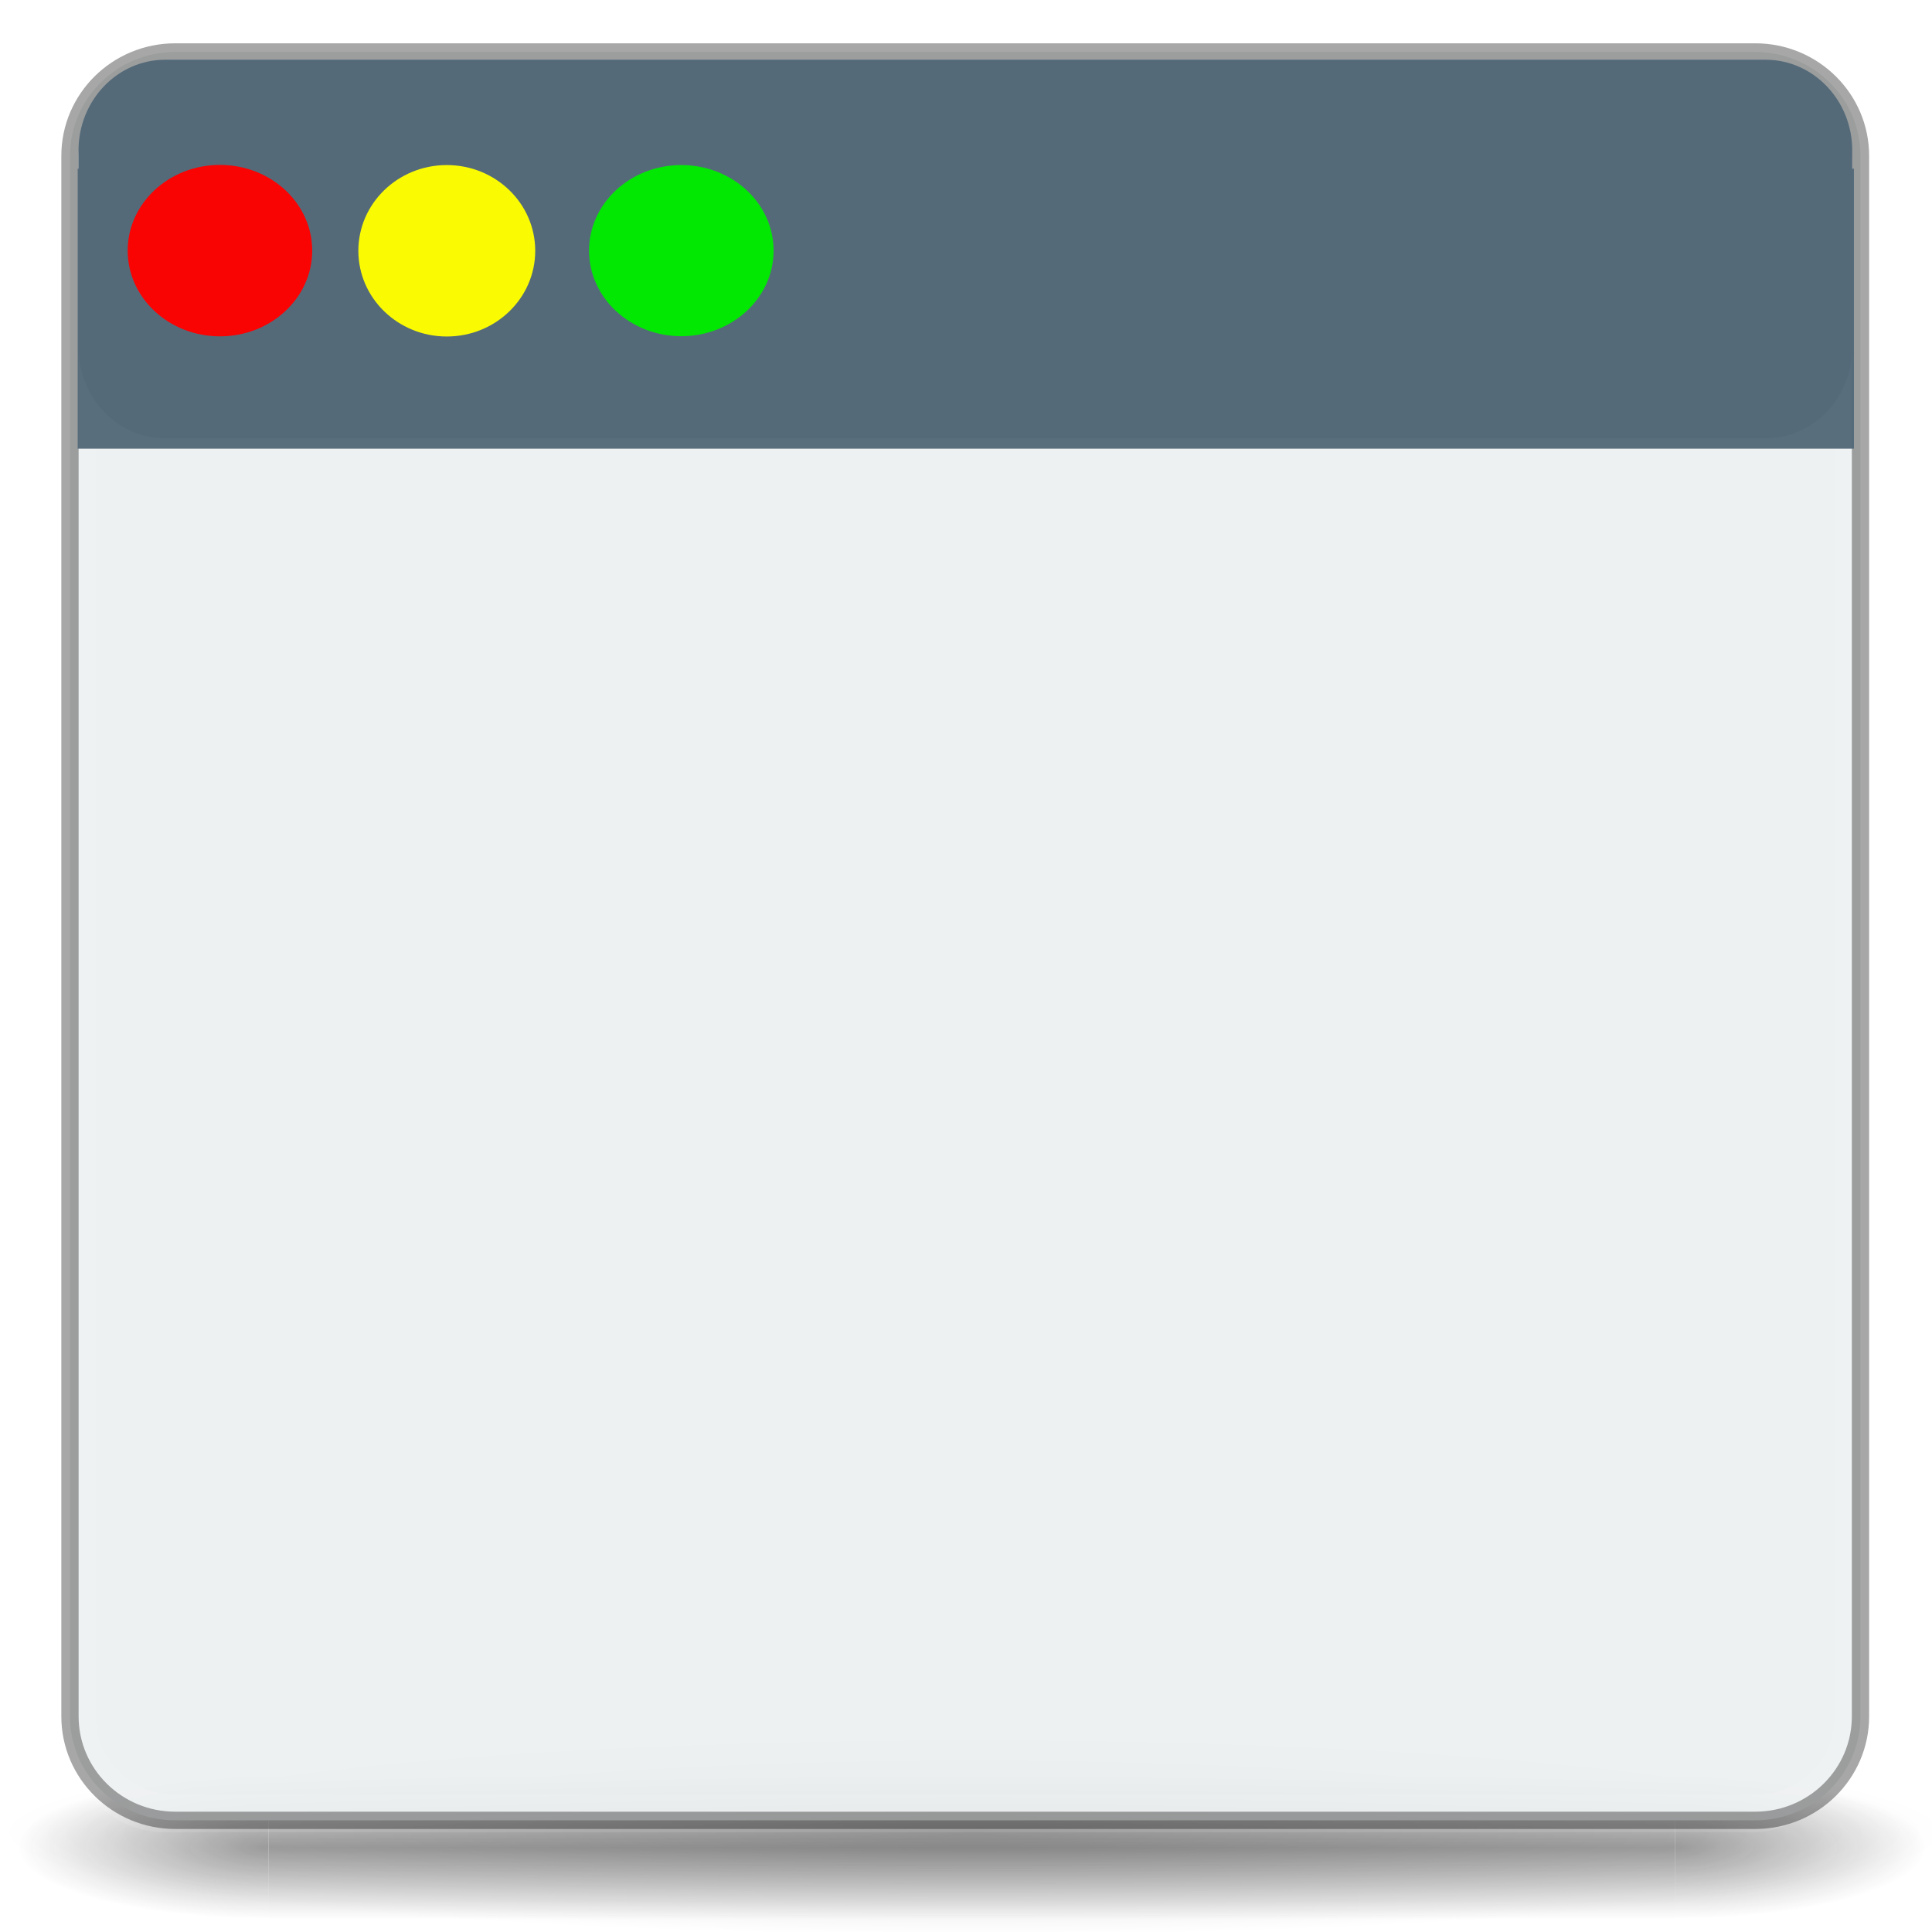
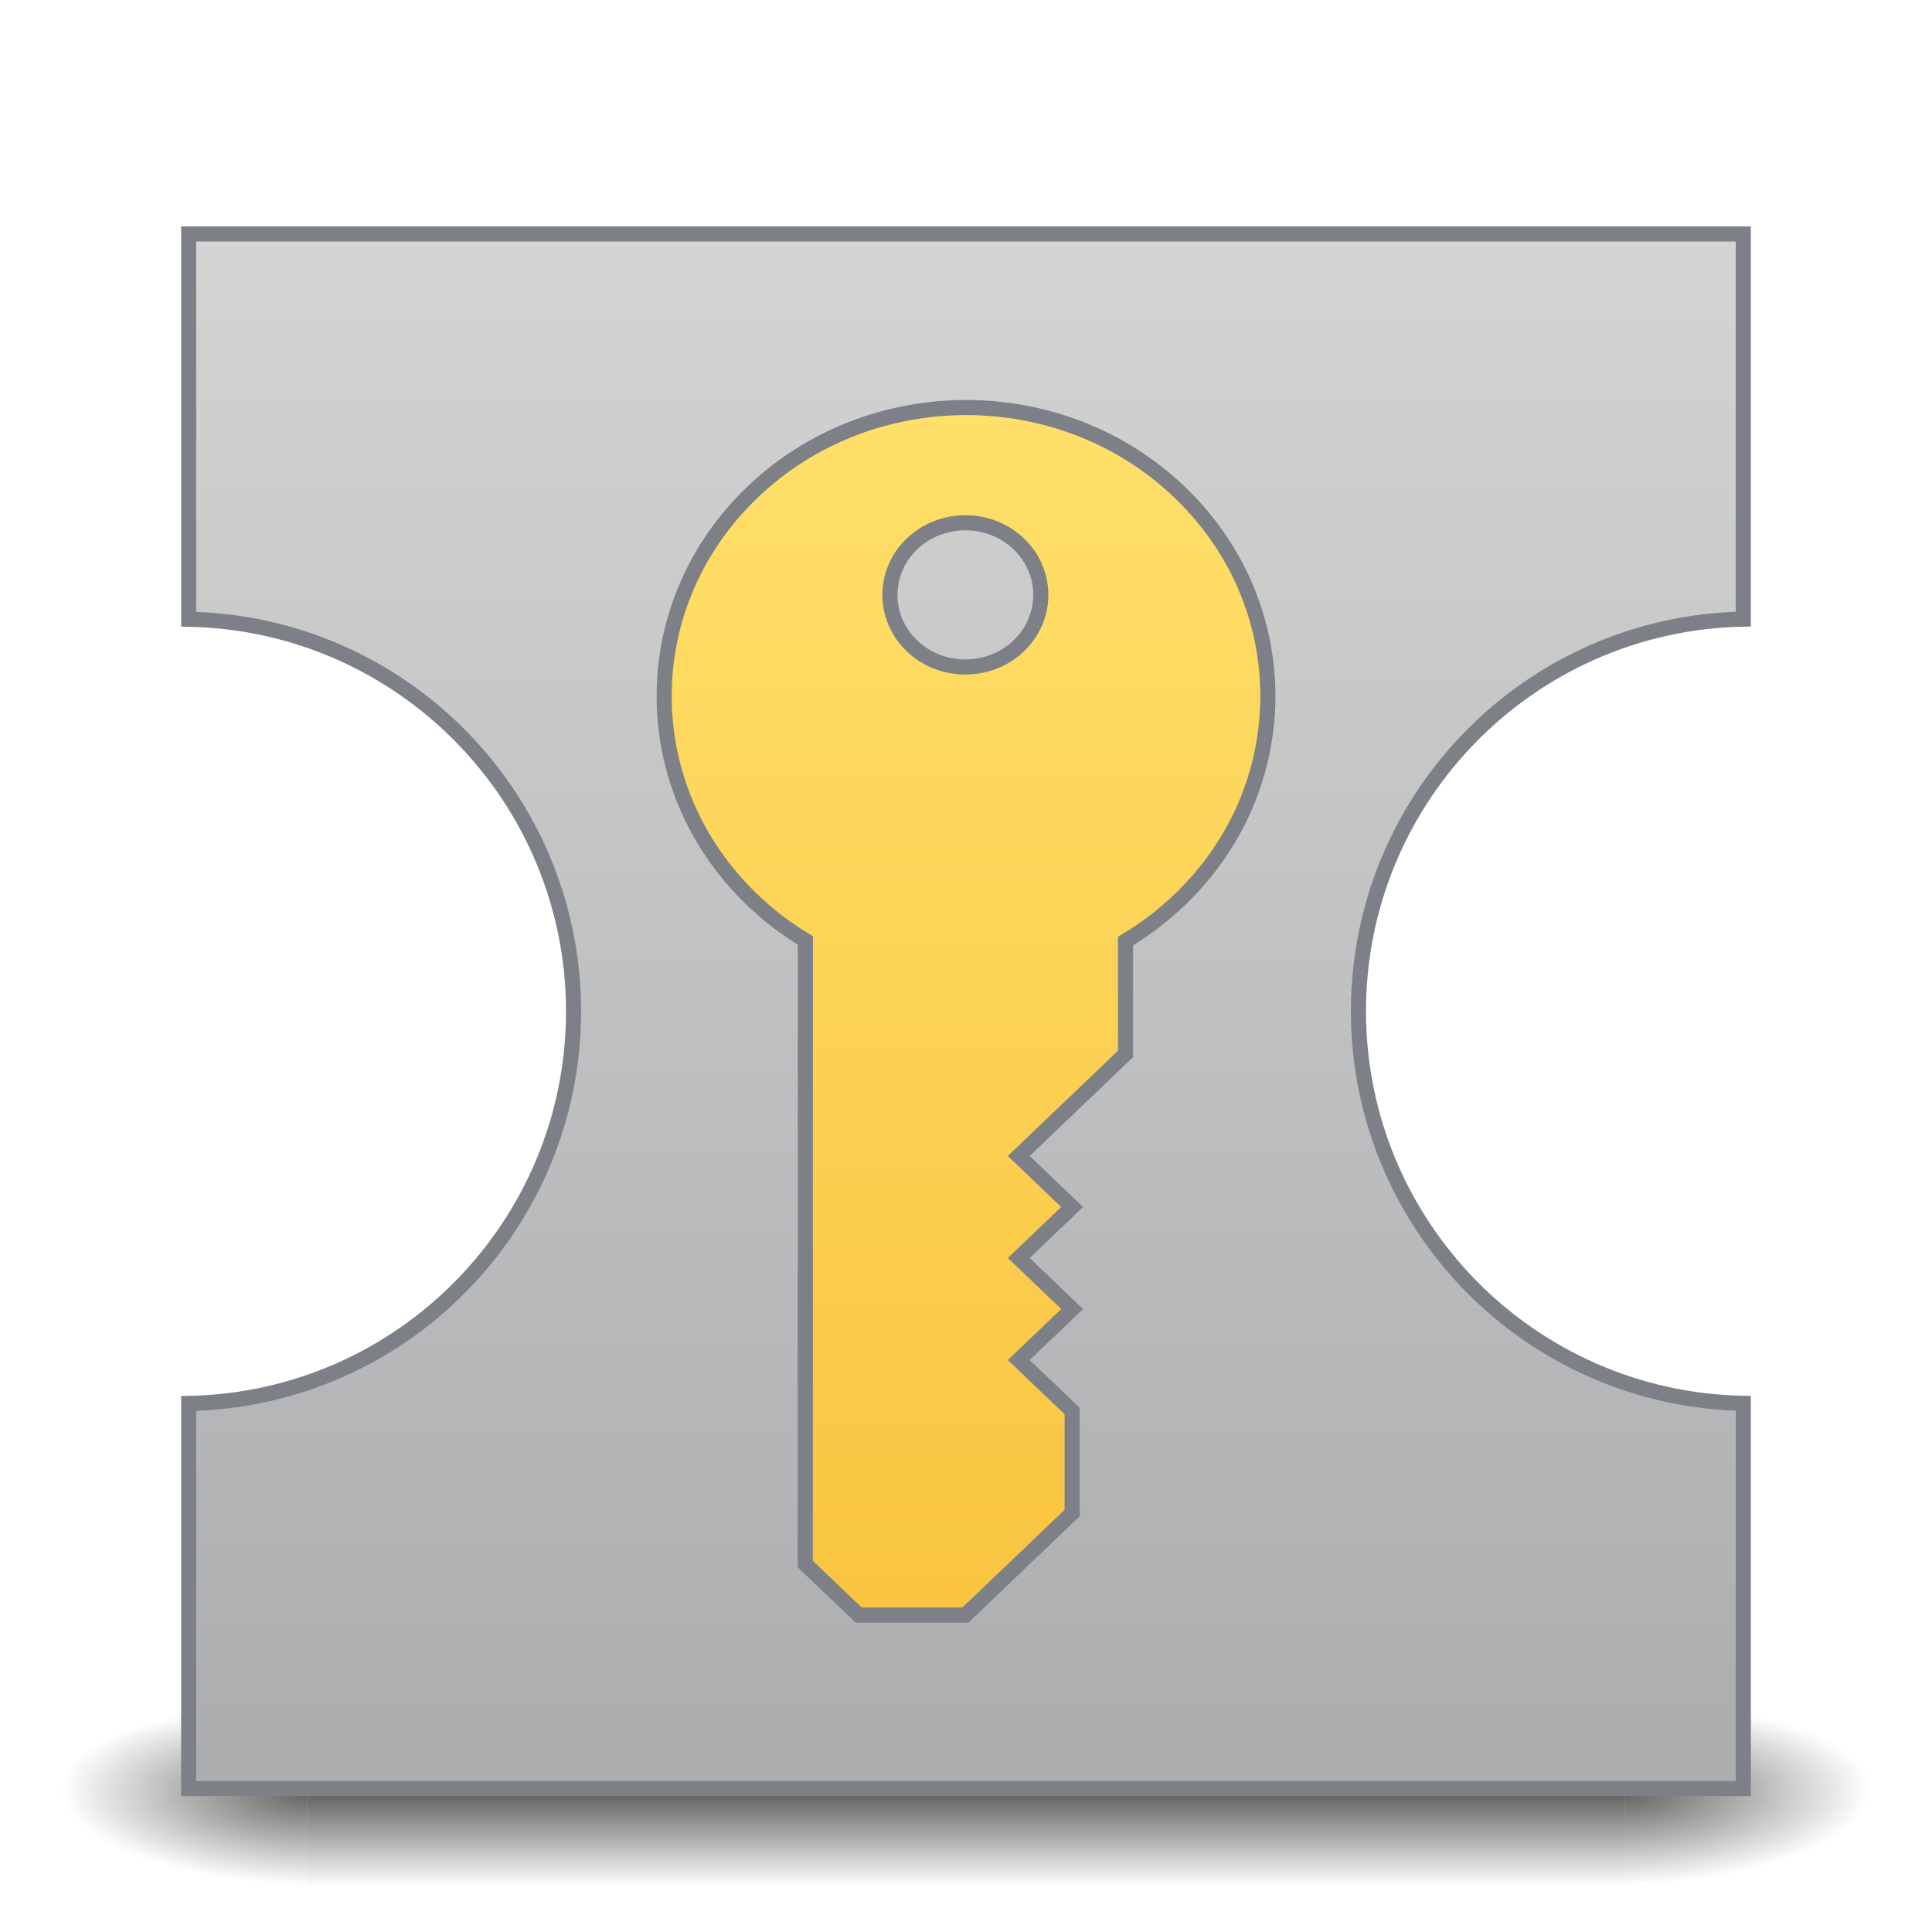
- <svg xmlns="http://www.w3.org/2000/svg" xmlns:xlink="http://www.w3.org/1999/xlink" id="svg4113" height="128" width="128" version="1.1">
-   <defs id="defs4115">
-     <linearGradient gradientTransform="matrix(2.72973,0,0,2.72973,-1.513518,1.488321)" gradientUnits="userSpaceOnUse" xlink:href="#linearGradient3924" id="linearGradient4136" y2="43" x2="24" y1="5" x1="24" />
-     <linearGradient id="linearGradient3924">
-       <stop offset="0" style="stop-color:#ffffff;stop-opacity:1" id="stop3926" />
-       <stop offset="0.063" style="stop-color:#ffffff;stop-opacity:0.235" id="stop3928" />
-       <stop offset="0.951" style="stop-color:#ffffff;stop-opacity:0.157" id="stop3930" />
-       <stop offset="1" style="stop-color:#ffffff;stop-opacity:0.392" id="stop3932" />
+ <svg xmlns="http://www.w3.org/2000/svg" xmlns:xlink="http://www.w3.org/1999/xlink" width="128" height="128" viewBox="0 0 128 128" id="svg5545" version="1.1">
+   <defs id="defs5547">
+     <linearGradient id="linearGradient4162">
+       <stop style="stop-color:#f9c440;stop-opacity:1;" offset="0" id="stop4164" />
+       <stop style="stop-color:#ffe16b;stop-opacity:1" offset="1" id="stop4166" />
    </linearGradient>
-     <radialGradient gradientTransform="matrix(0,24.13962,-29.63575,0,361.2812,-204.7268)" gradientUnits="userSpaceOnUse" xlink:href="#linearGradient2867-449-88-871-390-598-476-591-434-148-57-177-8-3-3-6-4-8-8-8-5-7-8" id="radialGradient3936-3" fy="9.957" fx="7.118" r="8.933" cy="9.957" cx="7.118" />
-     <linearGradient id="linearGradient2867-449-88-871-390-598-476-591-434-148-57-177-8-3-3-6-4-8-8-8-5-7-8">
-       <stop offset="0" style="stop-color:#404648;stop-opacity:1" id="stop3750-1-0-7-6-6-1-3-9-3-9-2" />
-       <stop offset="1" style="stop-color:#0c1011;stop-opacity:1" id="stop3754-1-8-5-2-7-6-7-1-9-1-0" />
+     <linearGradient id="linearGradient4151">
+       <stop style="stop-color:#abacae;stop-opacity:1;" offset="0" id="stop4153" />
+       <stop style="stop-color:#d4d4d4;stop-opacity:1" offset="1" id="stop4155" />
    </linearGradient>
-     <radialGradient gradientTransform="matrix(2.003784,0,0,1.4,27.98813,-17.4)" gradientUnits="userSpaceOnUse" xlink:href="#linearGradient3688-166-749-5" id="radialGradient4093" fy="43.5" fx="4.993" r="2.5" cy="43.5" cx="4.993" />
-     <linearGradient id="linearGradient3688-166-749-5">
-       <stop offset="0" style="stop-color:#181818;stop-opacity:1" id="stop2883-0" />
-       <stop offset="1" style="stop-color:#181818;stop-opacity:0" id="stop2885-5" />
+     <linearGradient id="linearGradient8378">
+       <stop style="stop-color:#000000;stop-opacity:1;" offset="0" id="stop8380" />
+       <stop id="stop8386" offset="0.5" style="stop-color:#000000;stop-opacity:0.502" />
+       <stop style="stop-color:#000000;stop-opacity:0;" offset="1" id="stop8382" />
    </linearGradient>
-     <radialGradient gradientTransform="matrix(2.003784,0,0,1.4,-20.01187,-104.4)" gradientUnits="userSpaceOnUse" xlink:href="#linearGradient3688-464-309-8" id="radialGradient4095" fy="43.5" fx="4.993" r="2.5" cy="43.5" cx="4.993" />
-     <linearGradient id="linearGradient3688-464-309-8">
-       <stop offset="0" style="stop-color:#181818;stop-opacity:1" id="stop2889-9" />
-       <stop offset="1" style="stop-color:#181818;stop-opacity:0" id="stop2891-4" />
+     <linearGradient id="linearGradient8366">
+       <stop style="stop-color:#000000;stop-opacity:0" offset="0" id="stop8368" />
+       <stop id="stop8374" offset="0.5" style="stop-color:#000000;stop-opacity:1" />
+       <stop style="stop-color:#000000;stop-opacity:0" offset="1" id="stop8370" />
    </linearGradient>
-     <linearGradient gradientUnits="userSpaceOnUse" xlink:href="#linearGradient3702-501-757-0" id="linearGradient4097" y2="39.999" x2="25.058" y1="47.028" x1="25.058" />
-     <linearGradient id="linearGradient3702-501-757-0">
-       <stop offset="0" style="stop-color:#181818;stop-opacity:0" id="stop2895-0" />
-       <stop offset="0.5" style="stop-color:#181818;stop-opacity:1" id="stop2897-2" />
-       <stop offset="1" style="stop-color:#181818;stop-opacity:0" id="stop2899-6" />
-     </linearGradient>
-     <linearGradient id="linearGradient3811">
-       <stop offset="0" style="stop-color:#000000;stop-opacity:1" id="stop3813" />
-       <stop offset="1" style="stop-color:#000000;stop-opacity:0" id="stop3815" />
-     </linearGradient>
-     <radialGradient gradientTransform="matrix(1.581305,0,0,0.1697883,71.2511,102.1321)" gradientUnits="userSpaceOnUse" xlink:href="#linearGradient3811" id="radialGradient4111" fy="93.468" fx="-4.029" r="35.338" cy="93.468" cx="-4.029" />
-     <linearGradient y2="12" x2="20" y1="-3" x1="10" gradientTransform="matrix(2.476929,0,0,4.434992,12.64418,51.23727)" gradientUnits="userSpaceOnUse" id="linearGradient3368-3" xlink:href="#linearGradient3880-3" />
-     <linearGradient id="linearGradient3880-3">
-       <stop id="stop3883-1" offset="0" style="stop-color:#ffffff;stop-opacity:1;" />
-       <stop id="stop3885-5" offset="1" style="stop-color:#ffffff;stop-opacity:0;" />
-     </linearGradient>
-     <linearGradient gradientTransform="matrix(2.723202,0,0,2.733057,-0.9638082,0.1516844)" gradientUnits="userSpaceOnUse" xlink:href="#linearGradient3924" id="linearGradient4136-3" y2="43" x2="24" y1="5" x1="24" />
-     <radialGradient gradientTransform="matrix(1.825574,0,0,0.1928924,71.86684,103.3599)" gradientUnits="userSpaceOnUse" xlink:href="#linearGradient3811" id="radialGradient4111-5" fy="93.468" fx="-4.029" r="35.338" cy="93.468" cx="-4.029" />
-     <radialGradient gradientTransform="matrix(2.003784,0,0,1.4,27.98813,-17.4)" gradientUnits="userSpaceOnUse" xlink:href="#linearGradient3688-166-749-5" id="radialGradient4093-9" fy="43.5" fx="4.993" r="2.5" cy="43.5" cx="4.993" />
-     <radialGradient gradientTransform="matrix(2.003784,0,0,1.4,-20.01187,-104.4)" gradientUnits="userSpaceOnUse" xlink:href="#linearGradient3688-166-749-5" id="radialGradient4095-8" fy="43.5" fx="4.993" r="2.5" cy="43.5" cx="4.993" />
-     <linearGradient gradientTransform="matrix(3.151399,0,0,3.101182,-12.13796,-10.97907)" gradientUnits="userSpaceOnUse" xlink:href="#linearGradient3924" id="linearGradient4136-6" y2="43" x2="24" y1="5" x1="24" />
-     <linearGradient gradientTransform="matrix(3.143863,0,0,3.104962,-11.50332,-12.49759)" gradientUnits="userSpaceOnUse" xlink:href="#linearGradient3924" id="linearGradient4136-3-1" y2="43" x2="24" y1="5" x1="24" />
+     <linearGradient xlink:href="#linearGradient8366" id="linearGradient8372" x1="69.341" y1="94.528" x2="82.353" y2="94.528" gradientUnits="userSpaceOnUse" gradientTransform="matrix(0.9222161,0,0,13.0701,-188.9474,-1171.491)" />
+     <radialGradient xlink:href="#linearGradient8378" id="radialGradient8384" cx="8.381" cy="108.455" fx="8.381" fy="108.455" r="17.635" gradientTransform="matrix(0.9209843,-0.0214685,0,0.3369382,99.99257,82.58518)" gradientUnits="userSpaceOnUse" />
+     <radialGradient xlink:href="#linearGradient8378" id="radialGradient8384-9" cx="8.381" cy="108.455" fx="8.381" fy="108.455" r="17.635" gradientTransform="matrix(0.9209843,-0.0214685,0,0.3369382,-28.00743,82.58518)" gradientUnits="userSpaceOnUse" />
+     <linearGradient xlink:href="#linearGradient4151" id="linearGradient4157" x1="21.927" y1="119.3" x2="21.927" y2="14.971" gradientUnits="userSpaceOnUse" />
+     <linearGradient xlink:href="#linearGradient4162" id="linearGradient4168" x1="61.985" y1="107.298" x2="61.985" y2="23.763" gradientUnits="userSpaceOnUse" />
  </defs>
-   <path d="m 129.024,121.389 a 64.512,6.816 0 0 1 -129.025,0 64.512,6.816 0 1 1 129.025,0 z" id="path3041" style="color:#000000;display:inline;overflow:visible;visibility:visible;opacity:0.2;fill:url(#radialGradient4111-5);fill-opacity:1;fill-rule:nonzero;stroke:none;stroke-width:1;marker:none;enable-background:accumulate" />
-   <g transform="matrix(3.161407,0,0,1.05125,-11.49156,77.71533)" id="g2036" style="display:inline">
-     <g transform="matrix(1.052632,0,0,1.285713,-1.263158,-13.42854)" id="g3712" style="opacity:0.4">
-       <rect width="5" height="7" x="38" y="40" id="rect2801" style="fill:url(#radialGradient4093-9);fill-opacity:1;stroke:none" />
-       <rect width="5" height="7" x="-10" y="-47" transform="scale(-1,-1)" id="rect3696" style="fill:url(#radialGradient4095-8);fill-opacity:1;stroke:none" />
-       <rect width="28" height="7" x="10" y="40" id="rect3700" style="fill:url(#linearGradient4097);fill-opacity:1;stroke:none" />
-     </g>
+   <g id="layer6">
+     <rect style="opacity:0.6;fill:url(#linearGradient8372);fill-opacity:1;fill-rule:nonzero;stroke:none;stroke-width:1;stroke-linecap:butt;stroke-linejoin:miter;stroke-miterlimit:4;stroke-dasharray:none;stroke-dashoffset:0;stroke-opacity:1" id="rect8356" width="12" height="87.273" x="-125" y="20.364" transform="matrix(0,-1,1,0,0,0)" />
+     <rect style="opacity:0.6;fill:url(#radialGradient8384);fill-opacity:1;fill-rule:nonzero;stroke:none;stroke-width:1;stroke-linecap:butt;stroke-linejoin:miter;stroke-miterlimit:4;stroke-dasharray:none;stroke-dashoffset:0;stroke-opacity:1" id="rect8376" width="16.364" height="12" x="107.636" y="113" />
+     <rect style="opacity:0.6;fill:url(#radialGradient8384-9);fill-opacity:1;fill-rule:nonzero;stroke:none;stroke-width:1;stroke-linecap:butt;stroke-linejoin:miter;stroke-miterlimit:4;stroke-dasharray:none;stroke-dashoffset:0;stroke-opacity:1" id="rect8376-6" width="16.364" height="12" x="-20.364" y="113" transform="scale(-1,1)" />
  </g>
-   <rect width="116.602" height="114.744" rx="5.772" ry="5.68" x="5.195" y="6.077" id="rect6741-7" style="opacity:0.3;fill:none;stroke:url(#linearGradient4136-6);stroke-width:1.145;stroke-linecap:round;stroke-linejoin:round;stroke-miterlimit:4;stroke-dasharray:none;stroke-dashoffset:0;stroke-opacity:1" />
-   <rect width="118.626" height="117.159" rx="6.973" ry="6.887" x="4.636" y="3.442" id="rect5505-21-3-5" style="color:#000000;display:inline;overflow:visible;visibility:visible;opacity:0.9;fill:#ecf0f1;fill-opacity:1;fill-rule:nonzero;stroke:none;stroke-width:1;marker:none;enable-background:accumulate" />
-   <rect width="116.323" height="114.884" rx="5.759" ry="5.687" x="5.788" y="4.58" id="rect6741-7-6" style="opacity:0.3;fill:none;stroke:url(#linearGradient4136-3-1);stroke-width:1.145;stroke-linecap:round;stroke-linejoin:round;stroke-miterlimit:4;stroke-dasharray:none;stroke-dashoffset:0;stroke-opacity:1" />
-   <rect width="118.626" height="117.159" rx="6.973" ry="6.887" x="4.636" y="3.442" id="rect5505-21-3-1-2" style="color:#000000;display:inline;overflow:visible;visibility:visible;opacity:0.7;fill:none;stroke:#000000;stroke-width:1.145;stroke-linecap:round;stroke-linejoin:round;stroke-miterlimit:4;stroke-dasharray:none;stroke-dashoffset:0;stroke-opacity:0.496;marker:none;enable-background:accumulate" />
-   <rect width="117.516" height="25.084" rx="5.748" ry="6.015" x="5.201" y="3.957" id="rect5505-21-3-5-3" style="color:#000000;display:inline;overflow:visible;visibility:visible;opacity:1;fill:#546a79;fill-opacity:1;fill-rule:nonzero;stroke:none;stroke-width:1;marker:none;enable-background:accumulate" />
-   <rect style="opacity:0.97;fill:#546a79;fill-opacity:1;fill-rule:nonzero;stroke:none;stroke-width:1.712;stroke-miterlimit:4;stroke-dasharray:none;stroke-opacity:0.496" id="rect4199" width="117.681" height="18.549" x="5.147" y="11.177" rx="0" ry="0" />
-   <ellipse style="opacity:0.97;fill:#ff0000;fill-opacity:1;fill-rule:nonzero;stroke:none;stroke-width:1.712;stroke-miterlimit:4;stroke-dasharray:none;stroke-opacity:0.496" id="path4203" cx="14.572" cy="16.605" rx="6.113" ry="5.679" />
-   <ellipse style="opacity:0.97;fill:#ffff00;fill-opacity:1;fill-rule:nonzero;stroke:none;stroke-width:1.712;stroke-miterlimit:4;stroke-dasharray:none;stroke-opacity:0.496" id="path4207" cx="29.601" cy="16.615" rx="5.859" ry="5.679" />
-   <ellipse style="opacity:0.97;fill:#00eb00;fill-opacity:1;fill-rule:nonzero;stroke:none;stroke-width:1.712;stroke-miterlimit:4;stroke-dasharray:none;stroke-opacity:0.496" id="path4209" cx="45.139" cy="16.605" rx="6.113" ry="5.669" />
+   <g id="layer2">
+     <rect style="fill:url(#linearGradient4168);fill-opacity:1;stroke-width:1;stroke-miterlimit:4;stroke-dasharray:none;stroke:none;stroke-opacity:1" id="rect4160" width="46.005" height="92.252" x="39.225" y="18.799" />
+   </g>
+   <g id="layer1" transform="translate(0,-924.3622)" style="display:inline">
+     <path style="opacity:1;fill:url(#linearGradient4157);fill-opacity:1;fill-rule:nonzero;stroke:#7e8087;stroke-width:1;stroke-linecap:butt;stroke-linejoin:miter;stroke-miterlimit:4;stroke-dasharray:none;stroke-dashoffset:0;stroke-opacity:1" d="m 12.5,15.5 0,24.76 0,0.766 C 26.654,41.298 37.989,52.843 38,67 37.993,81.16 26.657,92.71 12.5,92.982 l 0,0.758 0,24.76 103,0 0,-24.76 0,-0.766 C 101.346,92.702 90.011,81.157 90,67 c 0.007,-14.16 11.343,-25.71 25.5,-25.982 l 0,-0.758 L 115.5,15.5 Z M 63.998,27 c 5.118,-0.002 10.236,1.863 14.143,5.596 7.812,7.466 7.812,19.569 0,27.035 -1.105,1.056 -2.304,1.958 -3.574,2.719 l 0,7.477 -7.072,6.76 3.537,3.379 -3.537,3.379 3.537,3.381 -3.537,3.379 3.537,3.379 0,6.76 -7.072,6.758 -7.072,0 -3.535,-3.379 0.004,-41.318 c -1.243,-0.745 -2.413,-1.633 -3.496,-2.668 -7.812,-7.466 -7.812,-19.569 0,-27.035 C 53.763,28.869 58.88,27.002 63.998,27 Z m -0.039,7.635 c -1.28,10e-7 -2.562,0.466 -3.537,1.398 -1.95,1.864 -1.95,4.894 0,6.758 1.95,1.864 5.122,1.864 7.072,0 1.95,-1.864 1.95,-4.894 0,-6.758 -0.975,-0.932 -2.255,-1.398 -3.535,-1.398 z" transform="translate(0,924.3622)" id="path6148" />
+     <rect style="opacity:1;fill:#ff0000;fill-opacity:0;fill-rule:nonzero;stroke:none;stroke-width:1;stroke-linecap:butt;stroke-linejoin:miter;stroke-miterlimit:4;stroke-dasharray:none;stroke-dashoffset:0;stroke-opacity:1" id="rect6227" width="113.801" height="113.559" x="10.654" y="933.718" />
+   </g>
</svg>
